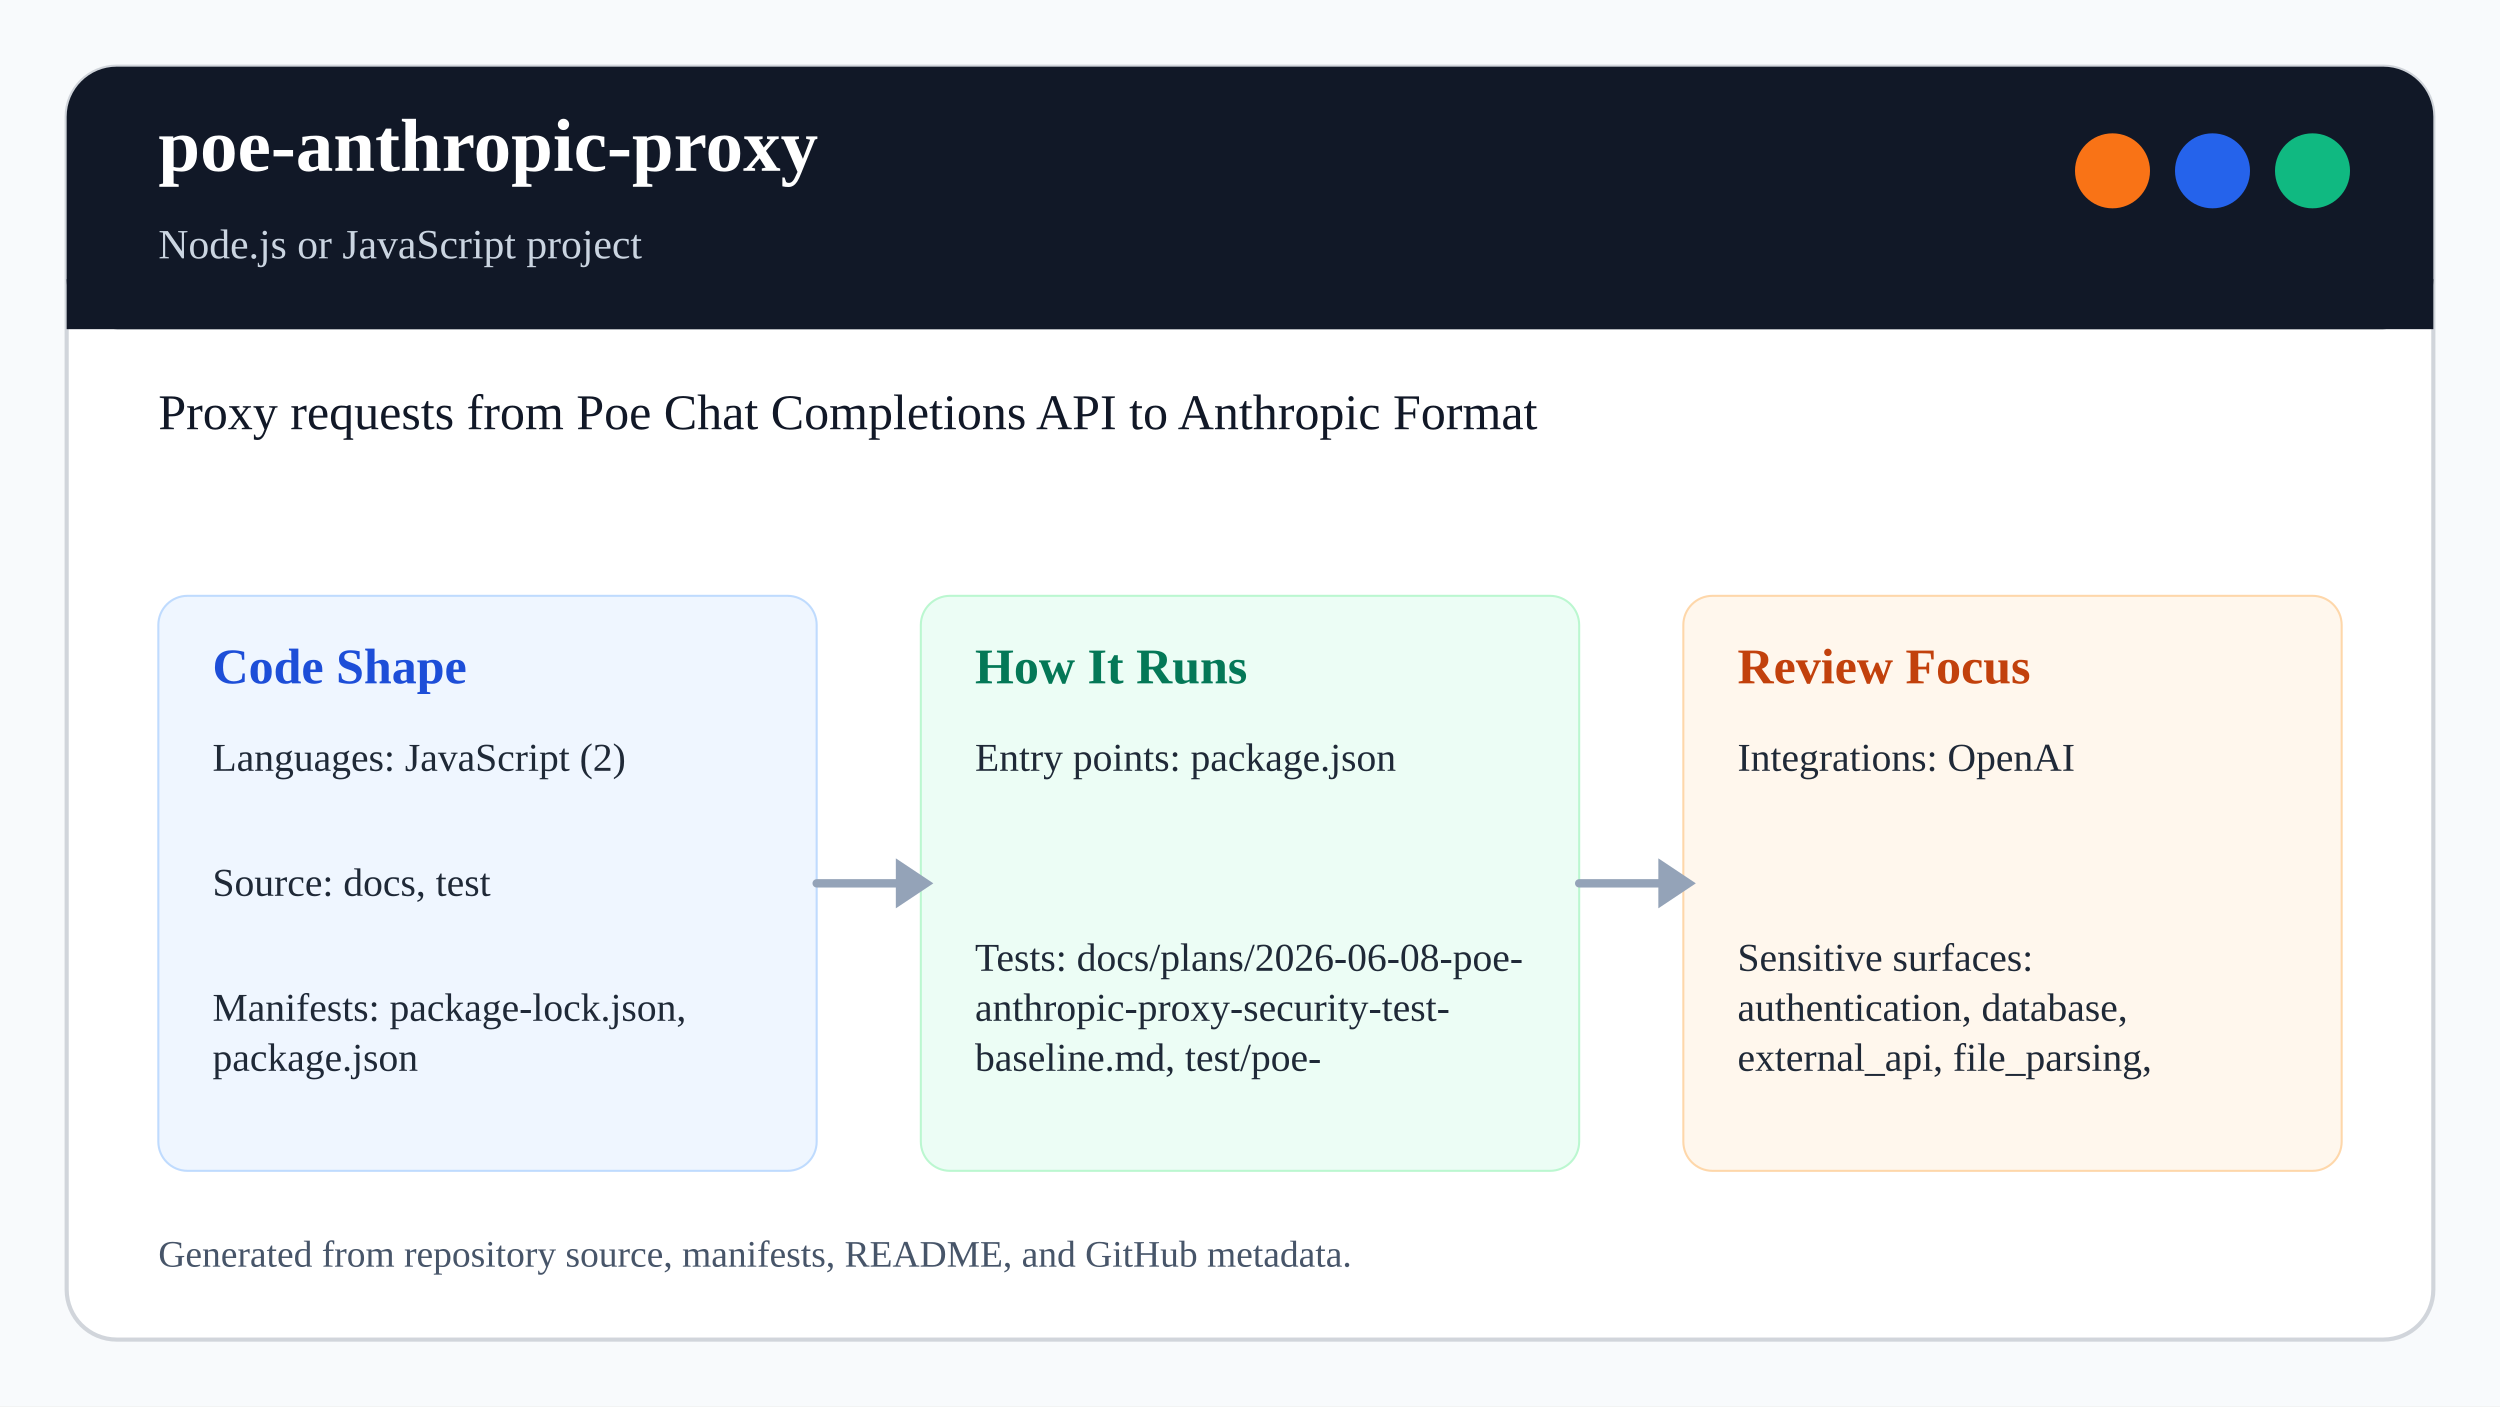
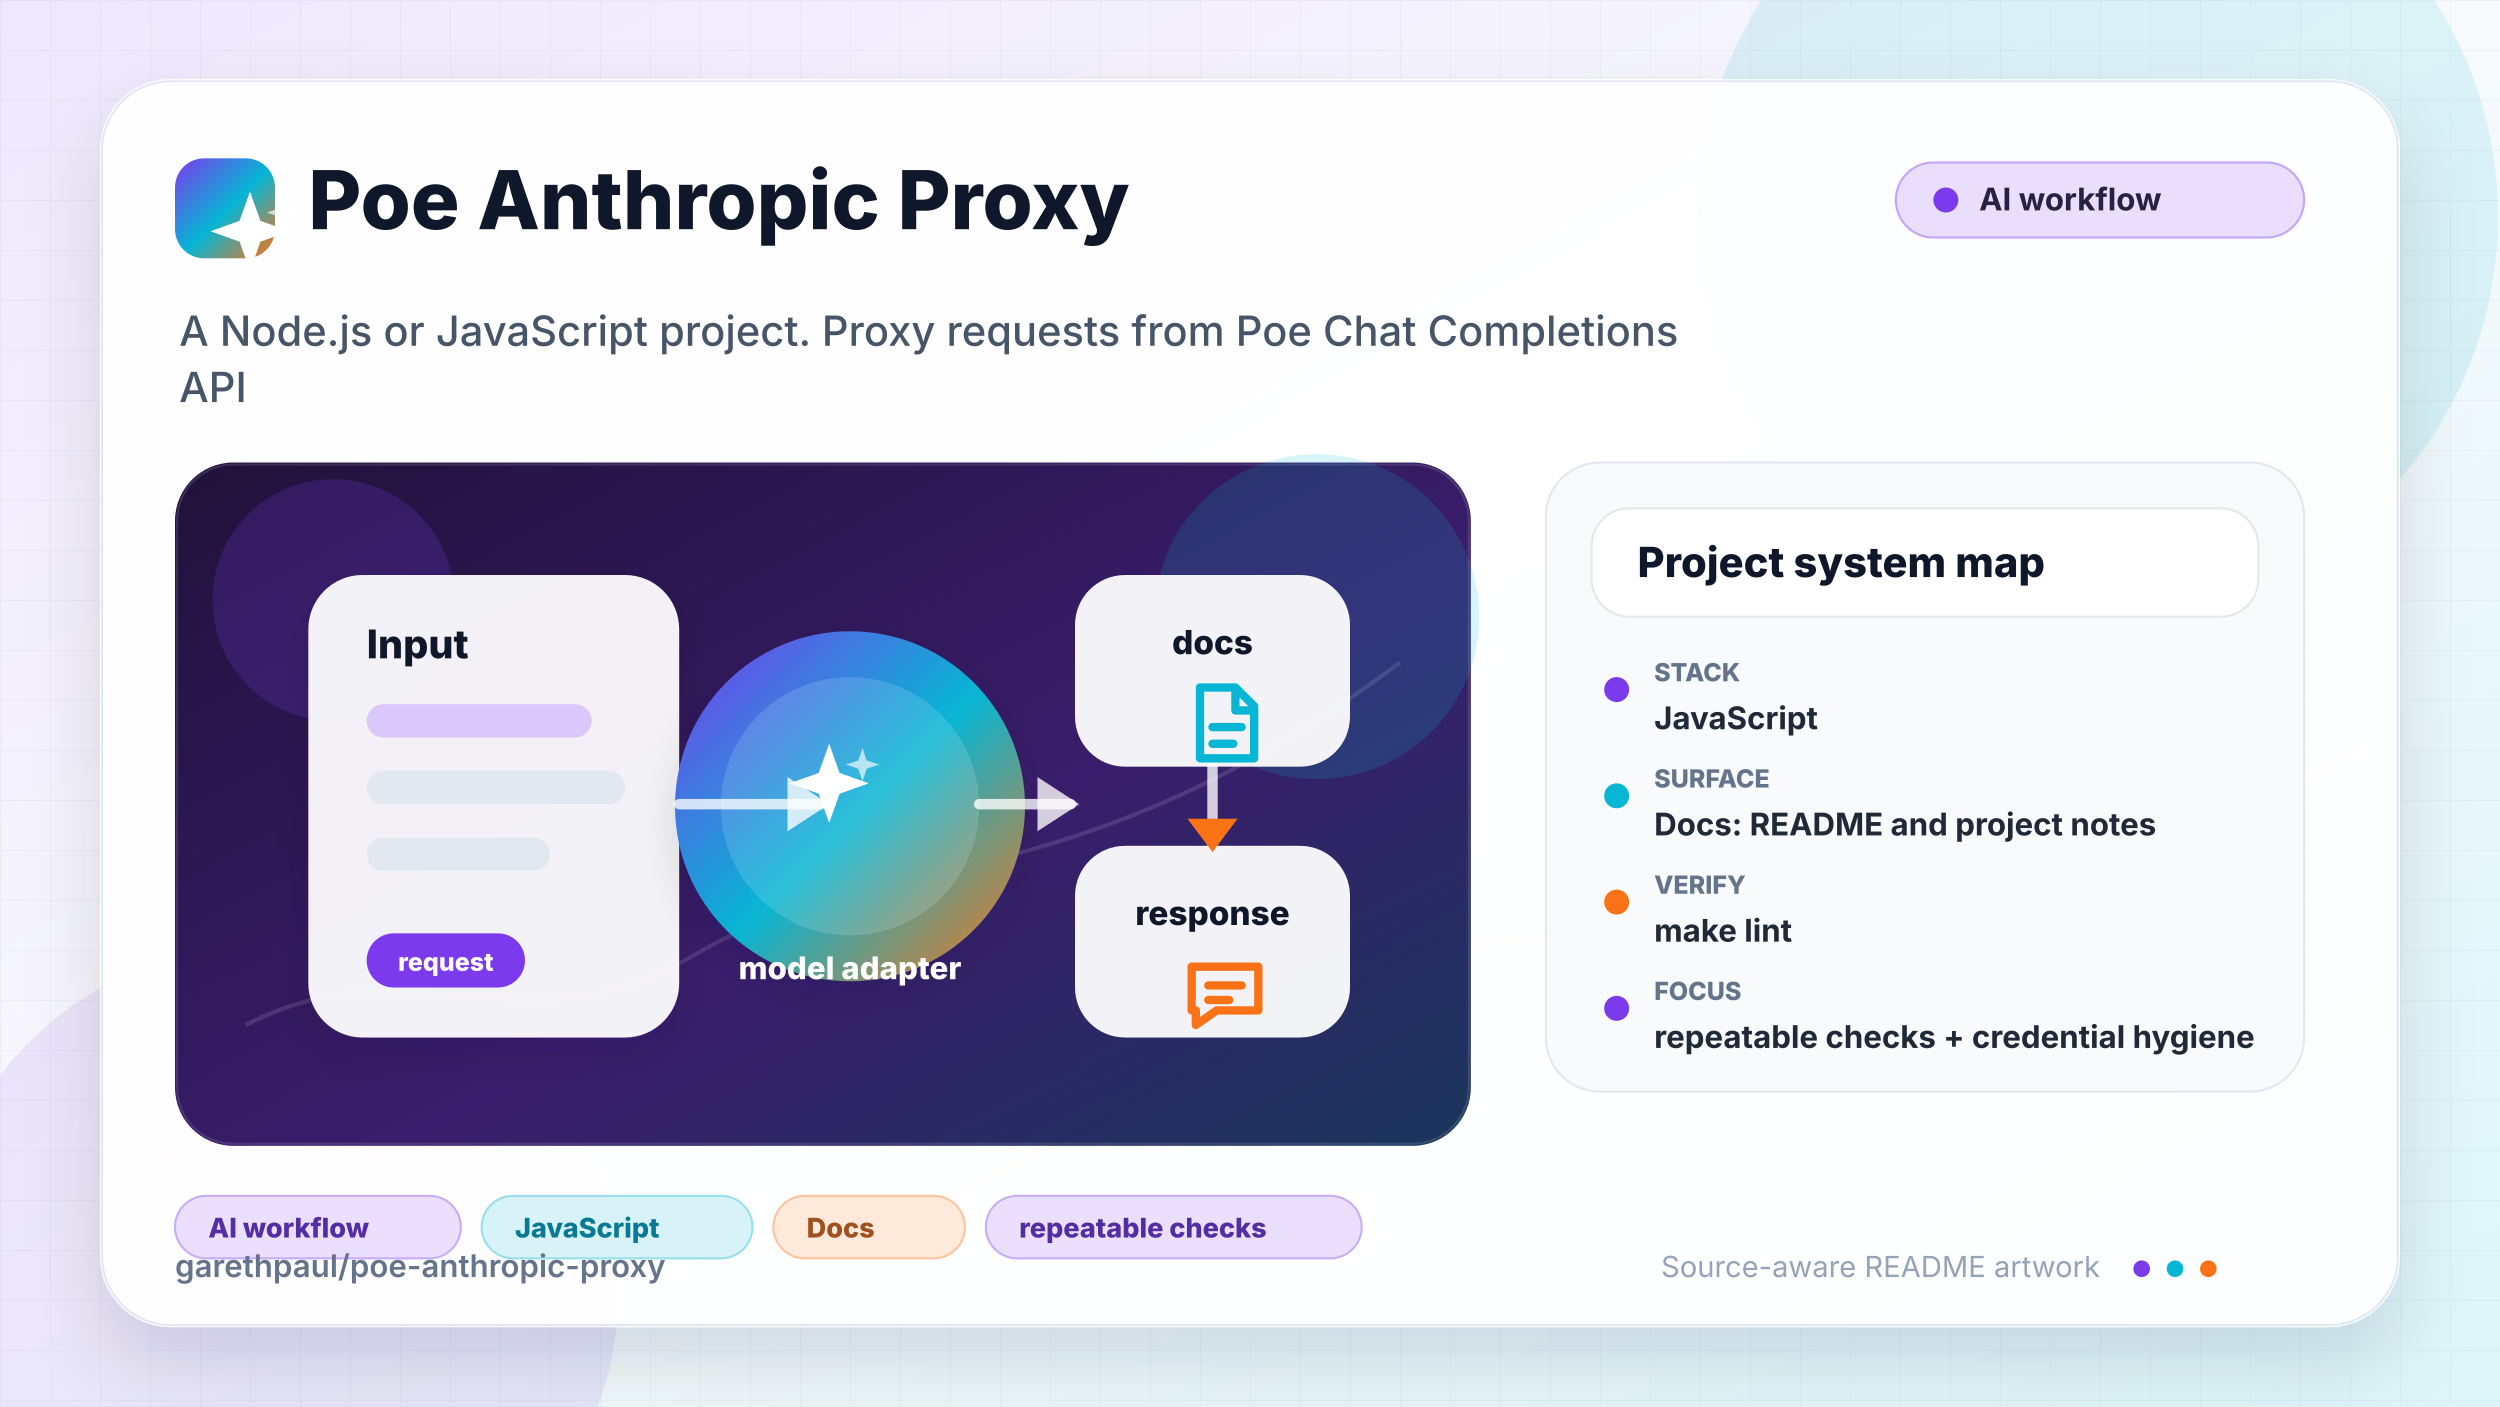
- <svg xmlns="http://www.w3.org/2000/svg" width="1200" height="675" viewBox="0 0 1200 675" role="img" aria-labelledby="title desc">
-   <rect width="1200" height="675" fill="#f8fafc" />
-   <rect x="32" y="32" width="1136" height="611" rx="24" fill="#ffffff" stroke="#d1d5db" stroke-width="2" />
-   <rect x="32" y="32" width="1136" height="126" rx="24" fill="#111827" />
-   <path d="M32 134h1136v24H32z" fill="#111827" />
-   <circle cx="1062" cy="82" r="18" fill="#2563eb" />
-   <circle cx="1110" cy="82" r="18" fill="#10b981" />
-   <circle cx="1014" cy="82" r="18" fill="#f97316" />
-   <text x="76" y="82" font-size="36" fill="#ffffff" font-weight="700">poe-anthropic-proxy</text>
-   <text x="76" y="124" font-size="20" fill="#cbd5e1">Node.js or JavaScript project</text>
-   <text x="76" y="206" font-size="24" fill="#111827">Proxy requests from Poe Chat Completions API to Anthropic Format</text>
-   <rect x="76" y="286" width="316" height="276" rx="14" fill="#eff6ff" stroke="#bfdbfe" />
-   <text x="102" y="328" font-size="24" font-weight="700" fill="#1d4ed8">Code Shape</text>
-   <text x="102" y="370" font-size="19" fill="#1f2937">Languages: JavaScript (2)</text>
-   <text x="102" y="430" font-size="19" fill="#1f2937">Source: docs, test</text>
-   <text x="102" y="490" font-size="19" fill="#1f2937">Manifests: package-lock.json,</text>
-   <text x="102" y="514" font-size="19" fill="#1f2937">package.json</text>
-   <rect x="442" y="286" width="316" height="276" rx="14" fill="#ecfdf5" stroke="#bbf7d0" />
-   <text x="468" y="328" font-size="24" font-weight="700" fill="#047857">How It Runs</text>
-   <text x="468" y="370" font-size="19" fill="#1f2937">Entry points: package.json</text>
-   <text x="468" y="466" font-size="19" fill="#1f2937">Tests: docs/plans/2026-06-08-poe-</text>
-   <text x="468" y="490" font-size="19" fill="#1f2937">anthropic-proxy-security-test-</text>
-   <text x="468" y="514" font-size="19" fill="#1f2937">baseline.md, test/poe-</text>
-   <rect x="808" y="286" width="316" height="276" rx="14" fill="#fff7ed" stroke="#fed7aa" />
-   <text x="834" y="328" font-size="24" font-weight="700" fill="#c2410c">Review Focus</text>
-   <text x="834" y="370" font-size="19" fill="#1f2937">Integrations: OpenAI</text>
-   <text x="834" y="466" font-size="19" fill="#1f2937">Sensitive surfaces:</text>
-   <text x="834" y="490" font-size="19" fill="#1f2937">authentication, database,</text>
-   <text x="834" y="514" font-size="19" fill="#1f2937">external_api, file_parsing,</text>
-   <path d="M392 424h50" stroke="#94a3b8" stroke-width="4" stroke-linecap="round" />
-   <path d="M430 412l18 12-18 12z" fill="#94a3b8" />
-   <path d="M758 424h50" stroke="#94a3b8" stroke-width="4" stroke-linecap="round" />
-   <path d="M796 412l18 12-18 12z" fill="#94a3b8" />
-   <text x="76" y="608" font-size="18" fill="#475569">Generated from repository source, manifests, README, and GitHub metadata.</text>
+ <svg xmlns="http://www.w3.org/2000/svg" width="1200" height="675" viewBox="0 0 1200 675" role="img" aria-labelledby="p164c66d-title p164c66d-desc">
+   <defs>
+     <linearGradient id="p164c66d-bg" x1="0" y1="0" x2="1" y2="1">
+       <stop offset="0%" stop-color="#efe7fd" />
+       <stop offset="48%" stop-color="#f8fafc" />
+       <stop offset="100%" stop-color="#dcf5f9" />
+     </linearGradient>
+     <linearGradient id="p164c66d-stage" x1="0" y1="0" x2="1" y2="1">
+       <stop offset="0%" stop-color="#20123a" />
+       <stop offset="58%" stop-color="#3a1d6c" />
+       <stop offset="100%" stop-color="#1a365c" />
+     </linearGradient>
+     <linearGradient id="p164c66d-accent" x1="0" y1="0" x2="1" y2="1">
+       <stop offset="0%" stop-color="#7c3aed" />
+       <stop offset="52%" stop-color="#06b6d4" />
+       <stop offset="100%" stop-color="#f97316" />
+     </linearGradient>
+     <linearGradient id="p164c66d-soft" x1="0" y1="0" x2="1" y2="1">
+       <stop offset="0%" stop-color="#e0d0fb" />
+       <stop offset="100%" stop-color="#fee0cc" />
+     </linearGradient>
+     <filter id="p164c66d-shadow" x="-20%" y="-20%" width="140%" height="150%">
+       <feDropShadow dx="0" dy="18" stdDeviation="18" flood-color="#0f172a" flood-opacity="0.14" />
+     </filter>
+     <filter id="p164c66d-miniShadow" x="-20%" y="-20%" width="140%" height="150%">
+       <feDropShadow dx="0" dy="8" stdDeviation="10" flood-color="#0f172a" flood-opacity="0.12" />
+     </filter>
+     <pattern id="p164c66d-grid" width="24" height="24" patternUnits="userSpaceOnUse">
+       <path d="M24 0H0v24" fill="none" stroke="#94a3b8" stroke-opacity="0.16" stroke-width="1" />
+     </pattern>
+     <style>
+       .label { font: 700 13px ui-sans-serif, system-ui, -apple-system, BlinkMacSystemFont, "Segoe UI", sans-serif; letter-spacing: 0; text-transform: uppercase; }
+       .body { font-family: ui-sans-serif, system-ui, -apple-system, BlinkMacSystemFont, "Segoe UI", sans-serif; letter-spacing: 0; }
+     </style>
+   </defs>
+   <rect width="1200" height="675" fill="url(#p164c66d-bg)" />
+   <rect width="1200" height="675" fill="url(#p164c66d-grid)" opacity="0.65" />
+   <circle cx="131" cy="618" r="166" fill="#7c3aed" opacity="0.10" />
+   <circle cx="1007" cy="104" r="192" fill="#06b6d4" opacity="0.12" />
+   <path d="M66 560 C214 512 278 642 430 584 C576 528 676 408 838 462 C966 504 1034 426 1134 356" fill="none" stroke="#f97316" stroke-width="2" stroke-opacity="0.18" />
+   <rect x="48" y="38" width="1104" height="599" rx="34" fill="#ffffff" opacity="0.94" filter="url(#p164c66d-shadow)" />
+   <rect x="49" y="39" width="1102" height="597" rx="33" fill="none" stroke="#e2e8f0" stroke-width="1" />
+   <g class="body">
+     <rect x="84" y="76" width="48" height="48" rx="14" fill="url(#p164c66d-accent)" />
+     <path d="M22 2l5 14 14 5-14 5-5 14-5-14-14-5 14-5z" transform="translate(98 90)" fill="#ffffff" />
+     <path d="M38 4l2 6 6 2-6 2-2 6-2-6-6-2 6-2z" transform="translate(98 90)" fill="#ffffff" opacity="0.65" />
+     <text x="148" y="110" fill="#0f172a" font-size="39" font-weight="800">Poe Anthropic Proxy</text>
+     <rect x="910" y="78" width="196" height="36" rx="18" fill="#e9defc" stroke="#c3a4f7" />
+     <circle cx="934" cy="96" r="6" fill="#7c3aed" />
+     <text x="950" y="101" fill="#272243" font-size="15" font-weight="700">AI workflow</text>
+     <text x="86" y="166" fill="#475569" font-size="20" font-weight="500">A Node.js or JavaScript project. Proxy requests from Poe Chat Completions</text>
+     <text x="86" y="193" fill="#475569" font-size="20" font-weight="500">API</text>
+   </g>
+   <g transform="translate(84 222)">
+     <rect x="0" y="0" width="622" height="328" rx="28" fill="url(#p164c66d-stage)" />
+     <rect x="1" y="1" width="620" height="326" rx="27" fill="none" stroke="#ffffff" stroke-opacity="0.12" />
+     <path d="M34 270 C116 228 166 286 250 236 C338 184 430 214 588 96" fill="none" stroke="#ffffff" stroke-opacity="0.12" stroke-width="2" />
+     <circle cx="76" cy="66" r="58" fill="#7c3aed" opacity="0.20" />
+     <circle cx="548" cy="74" r="78" fill="#06b6d4" opacity="0.16" />
+     <g class="body">
+       <rect x="64" y="54" width="178" height="222" rx="26" fill="#ffffff" opacity="0.94" filter="url(#p164c66d-miniShadow)" />
+       <text x="92" y="94" fill="#0f172a" font-size="19" font-weight="800">Input</text>
+       <rect x="92" y="116" width="108" height="16" rx="8" fill="#dac8fa" />
+       <rect x="92" y="148" width="124" height="16" rx="8" fill="#e2e8f0" />
+       <rect x="92" y="180" width="88" height="16" rx="8" fill="#e2e8f0" />
+       <rect x="92" y="226" width="76" height="26" rx="13" fill="#7c3aed" />
+       <text x="130" y="244" fill="#ffffff" font-size="12" font-weight="800" text-anchor="middle">request</text>
+       <circle cx="324" cy="165" r="84" fill="url(#p164c66d-accent)" filter="url(#p164c66d-miniShadow)" />
+       <circle cx="324" cy="165" r="62" fill="#ffffff" opacity="0.14" />
+       <path d="M22 2l5 14 14 5-14 5-5 14-5-14-14-5 14-5z" transform="translate(292 133)" fill="#ffffff" />
+       <path d="M38 4l2 6 6 2-6 2-2 6-2-6-6-2 6-2z" transform="translate(292 133)" fill="#ffffff" opacity="0.65" />
+       <text x="324" y="248" fill="#ffffff" font-size="15" font-weight="800" text-anchor="middle">model adapter</text>
+       <rect x="432" y="54" width="132" height="92" rx="24" fill="#ffffff" opacity="0.94" />
+       <rect x="432" y="184" width="132" height="92" rx="24" fill="#ffffff" opacity="0.94" />
+       <text x="498" y="92" fill="#0f172a" font-size="16" font-weight="800" text-anchor="middle">docs</text>
+       <text x="498" y="222" fill="#0f172a" font-size="16" font-weight="800" text-anchor="middle">response</text>
+       <path d="M242 164h68 M386 164h44 M498 146v38" stroke="#ffffff" stroke-width="5" stroke-linecap="round" opacity="0.78" />
+       <path d="M294 151l20 13-20 13 M414 151l20 13-20 13" fill="#ffffff" opacity="0.78" />
+       <path d="M486 171l12 16 12-16" fill="#f97316" />
+       <path d="M10 4h17l9 9v25H10z M27 4v11h9 M16 23h14 M16 31h10" transform="translate(482 104)" stroke="#06b6d4" stroke-width="4" stroke-linecap="round" stroke-linejoin="round" fill="none" />
+       <path d="M6 10h32v21H18L8 38v-7H6z" transform="translate(482 232)" stroke="#f97316" stroke-width="4" stroke-linecap="round" stroke-linejoin="round" fill="none" />
+       <path d="M14 19h16 M14 26h10" transform="translate(482 232)" stroke="#f97316" stroke-width="4" stroke-linecap="round" stroke-linejoin="round" fill="none" />
+     </g>
+   </g>
+   <g class="body" transform="translate(742 222)">
+     <rect x="0" y="0" width="364" height="302" rx="26" fill="#f8fafc" stroke="#e2e8f0" />
+     <rect x="22" y="22" width="320" height="52" rx="18" fill="#ffffff" stroke="#e5e7eb" />
+     <text x="44" y="55" fill="#0f172a" font-size="20" font-weight="800">Project system map</text>
+     <g transform="translate(24 94)">
+       <circle cx="10" cy="15" r="6" fill="#7c3aed" />
+       <text x="28" y="11" fill="#64748b" font-size="12" font-weight="800">STACK</text>
+       <text x="28" y="34" fill="#1f2937" font-size="15" font-weight="650">JavaScript</text>
+     </g>
+     <g transform="translate(24 145)">
+       <circle cx="10" cy="15" r="6" fill="#06b6d4" />
+       <text x="28" y="11" fill="#64748b" font-size="12" font-weight="800">SURFACE</text>
+       <text x="28" y="34" fill="#1f2937" font-size="15" font-weight="650">Docs: README and project notes</text>
+     </g>
+     <g transform="translate(24 196)">
+       <circle cx="10" cy="15" r="6" fill="#f97316" />
+       <text x="28" y="11" fill="#64748b" font-size="12" font-weight="800">VERIFY</text>
+       <text x="28" y="34" fill="#1f2937" font-size="15" font-weight="650">make lint</text>
+     </g>
+     <g transform="translate(24 247)">
+       <circle cx="10" cy="15" r="6" fill="#7c3aed" />
+       <text x="28" y="11" fill="#64748b" font-size="12" font-weight="800">FOCUS</text>
+       <text x="28" y="34" fill="#1f2937" font-size="15" font-weight="650">repeatable checks + credential hygiene</text>
+     </g>
+   </g>
+   <g class="body">
+     <rect x="84" y="574" width="137.2" height="30" rx="15" fill="#eadffc" stroke="#c8acf7" />
+     <text x="100" y="594" fill="#532da3" font-size="13" font-weight="800">AI workflow</text>
+     <rect x="231.2" y="574" width="130" height="30" rx="15" fill="#d7f3f8" stroke="#96e0ed" />
+     <text x="247.2" y="594" fill="#097a93" font-size="13" font-weight="800">JavaScript</text>
+     <rect x="371.2" y="574" width="92" height="30" rx="15" fill="#fee9da" stroke="#fcc49d" />
+     <text x="387.2" y="594" fill="#a0501e" font-size="13" font-weight="800">Docs</text>
+     <rect x="473.2" y="574" width="180.4" height="30" rx="15" fill="#eadffc" stroke="#c8acf7" />
+     <text x="489.2" y="594" fill="#532da3" font-size="13" font-weight="800">repeatable checks</text>
+   </g>
+   <g class="body">
+     <text x="84" y="613" fill="#64748b" font-size="15" font-weight="600">garethpaul/poe-anthropic-proxy</text>
+     <text x="1008" y="613" fill="#94a3b8" font-size="14" text-anchor="end">Source-aware README artwork</text>
+     <circle cx="1028" cy="609" r="4" fill="#7c3aed" />
+     <circle cx="1044" cy="609" r="4" fill="#06b6d4" />
+     <circle cx="1060" cy="609" r="4" fill="#f97316" />
+   </g>
</svg>
